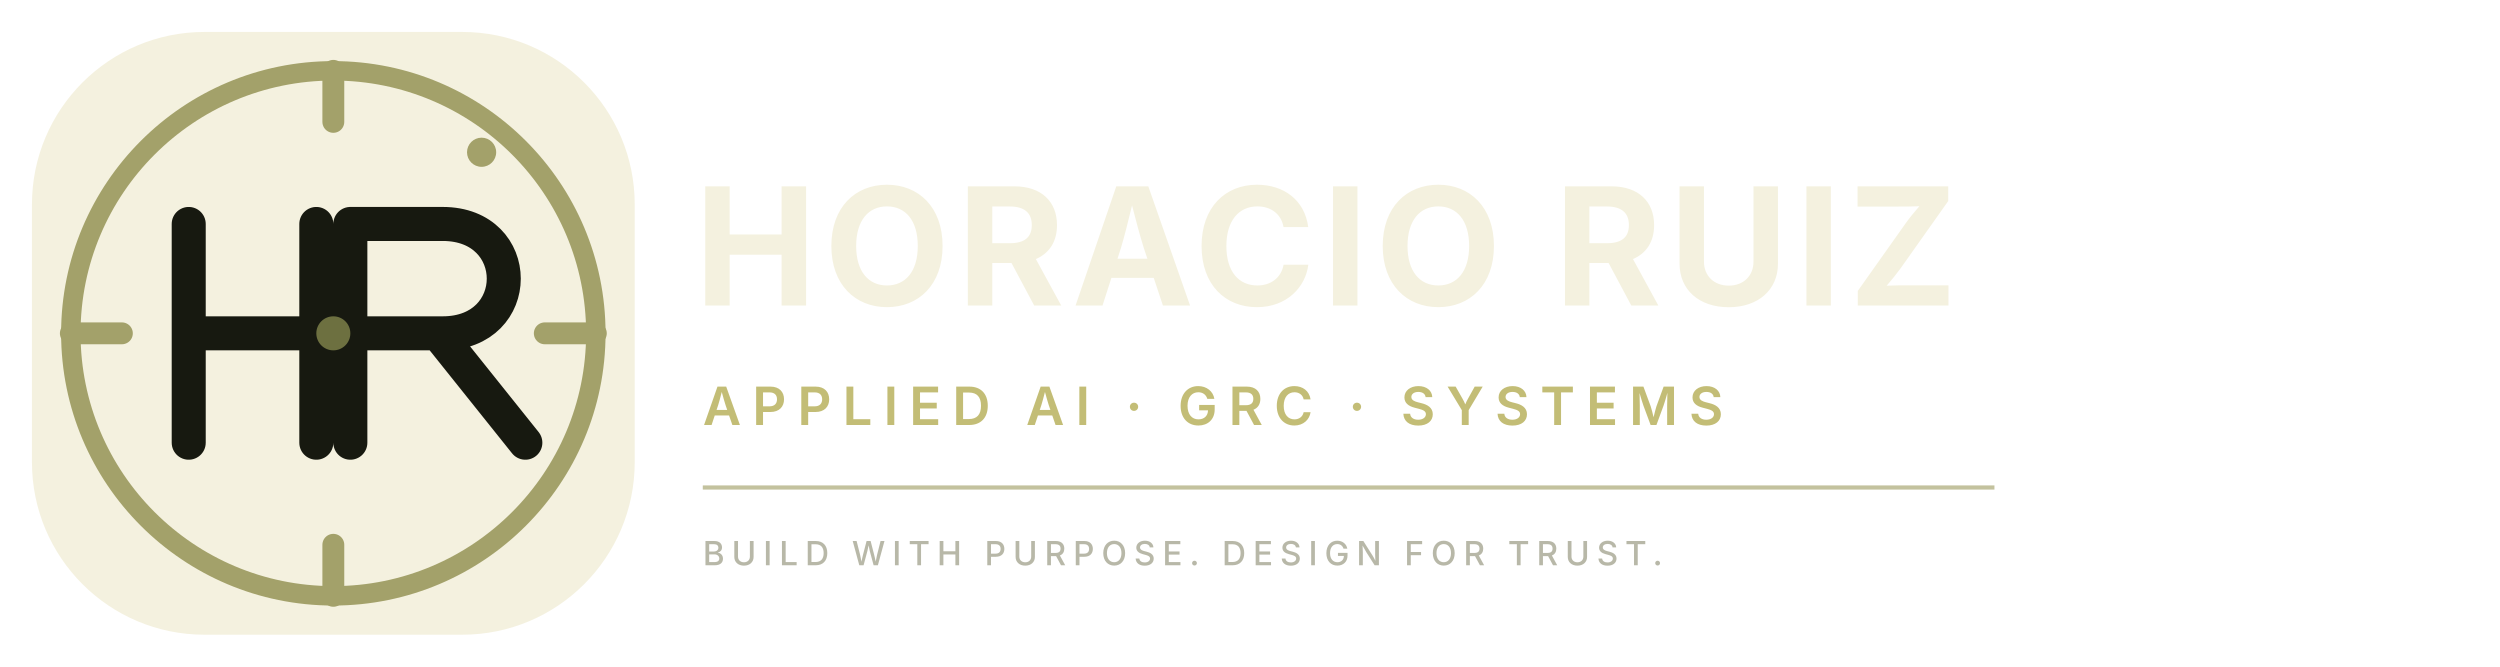
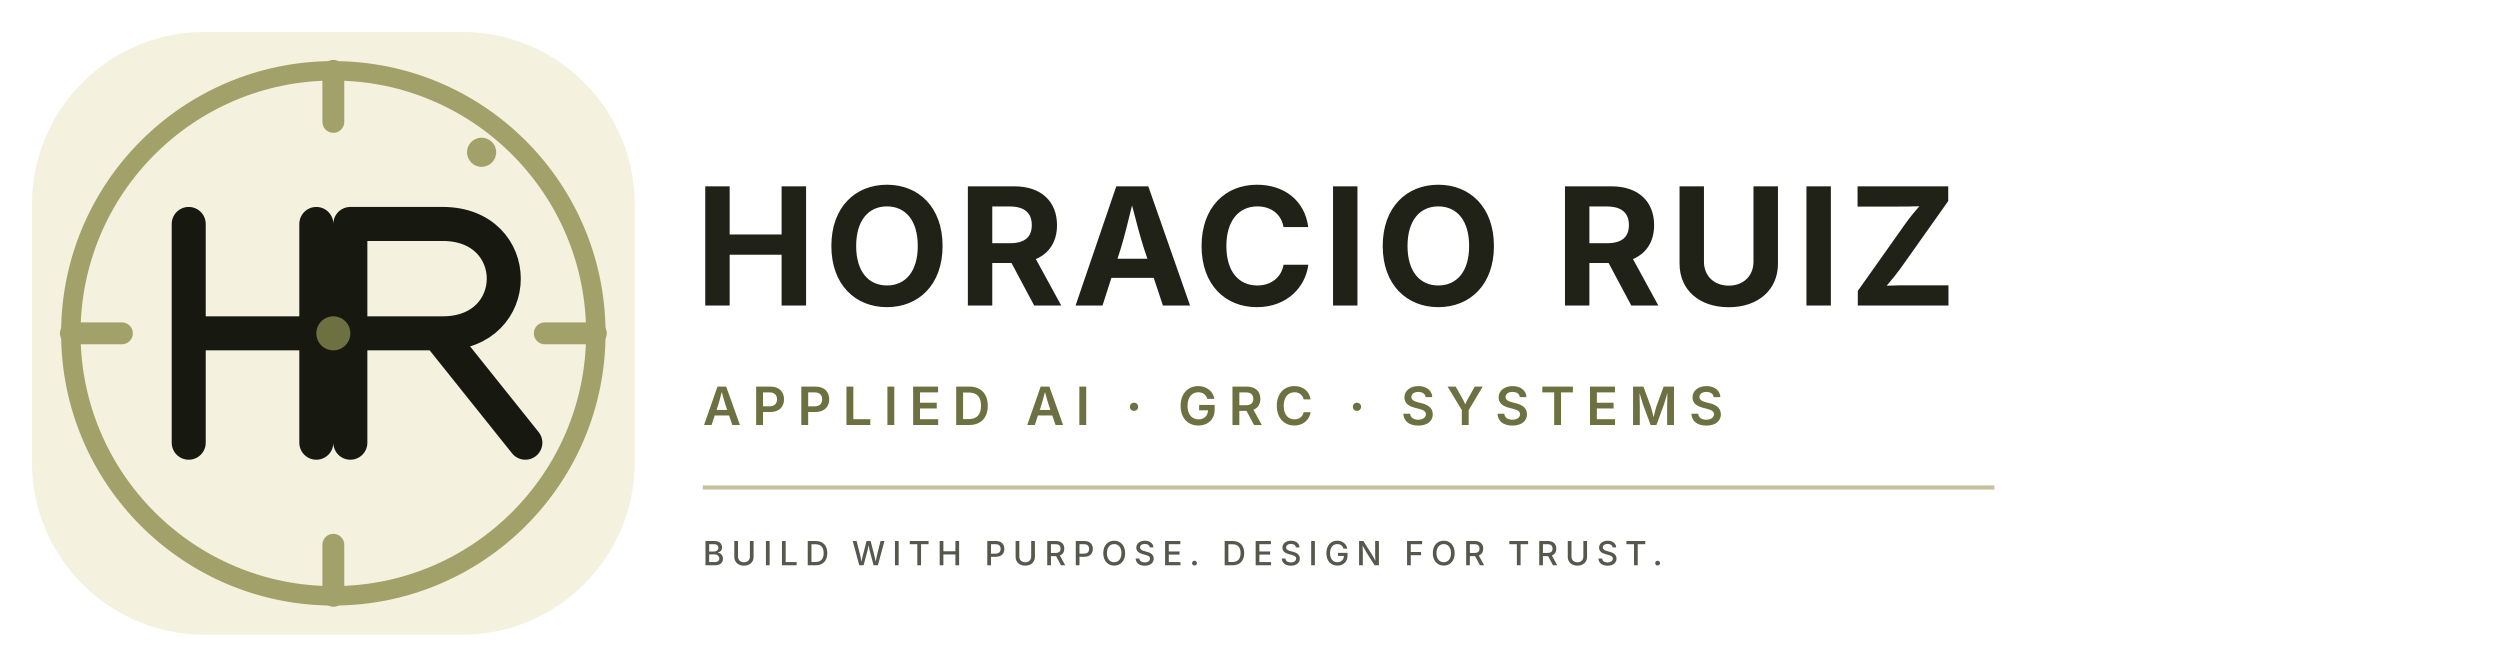
<svg xmlns="http://www.w3.org/2000/svg" viewBox="0 0 1800 480" fill="none">
  <g transform="translate(16 16) scale(.875)">
    <rect x="8" y="8" width="496" height="496" rx="142" fill="#F4F1DF" />
    <circle cx="256" cy="256" r="216" stroke="#A3A16A" stroke-width="16" />
    <path d="M256 40v42m216 174h-42M256 472v-42M40 256h42" stroke="#A3A16A" stroke-width="18" stroke-linecap="round" />
    <path d="M256 256v-58" stroke="#6D7040" stroke-width="16" stroke-linecap="round" />
    <path d="M137 166v180m0-90h105m0-90v180M270 346V166h76c67 0 67 90 0 90h-76m72 0 72 90" stroke="#171910" stroke-width="28" stroke-linecap="round" stroke-linejoin="round" />
    <circle cx="256" cy="256" r="14" fill="#6D7040" />
    <circle cx="378" cy="107" r="12" fill="#A3A16A" />
  </g>
-   <text x="500" y="220" fill="#F4F1DF" font-family="Inter, Arial, Helvetica, sans-serif" font-size="118" font-weight="700" letter-spacing="5">HORACIO RUIZ</text>
-   <text x="506" y="306" fill="#C3BD76" font-family="Inter, Arial, Helvetica, sans-serif" font-size="38" font-weight="600" letter-spacing="8">APPLIED AI · GRC · SYSTEMS</text>
+   <text x="500" y="220" fill="#202218" font-family="Inter, Arial, Helvetica, sans-serif" font-size="118" font-weight="700" letter-spacing="5">HORACIO RUIZ</text>
+   <text x="506" y="306" fill="#6D7040" font-family="Inter, Arial, Helvetica, sans-serif" font-size="38" font-weight="600" letter-spacing="8">APPLIED AI · GRC · SYSTEMS</text>
  <path d="M506 351h930" stroke="#A3A16A" stroke-width="3" opacity=".65" />
-   <text x="506" y="407" fill="#B8B8A8" font-family="Inter, Arial, Helvetica, sans-serif" font-size="24" font-weight="500" letter-spacing="5">BUILD WITH PURPOSE. DESIGN FOR TRUST.</text>
+   <text x="506" y="407" fill="#55584C" font-family="Inter, Arial, Helvetica, sans-serif" font-size="24" font-weight="500" letter-spacing="5">BUILD WITH PURPOSE. DESIGN FOR TRUST.</text>
</svg>
